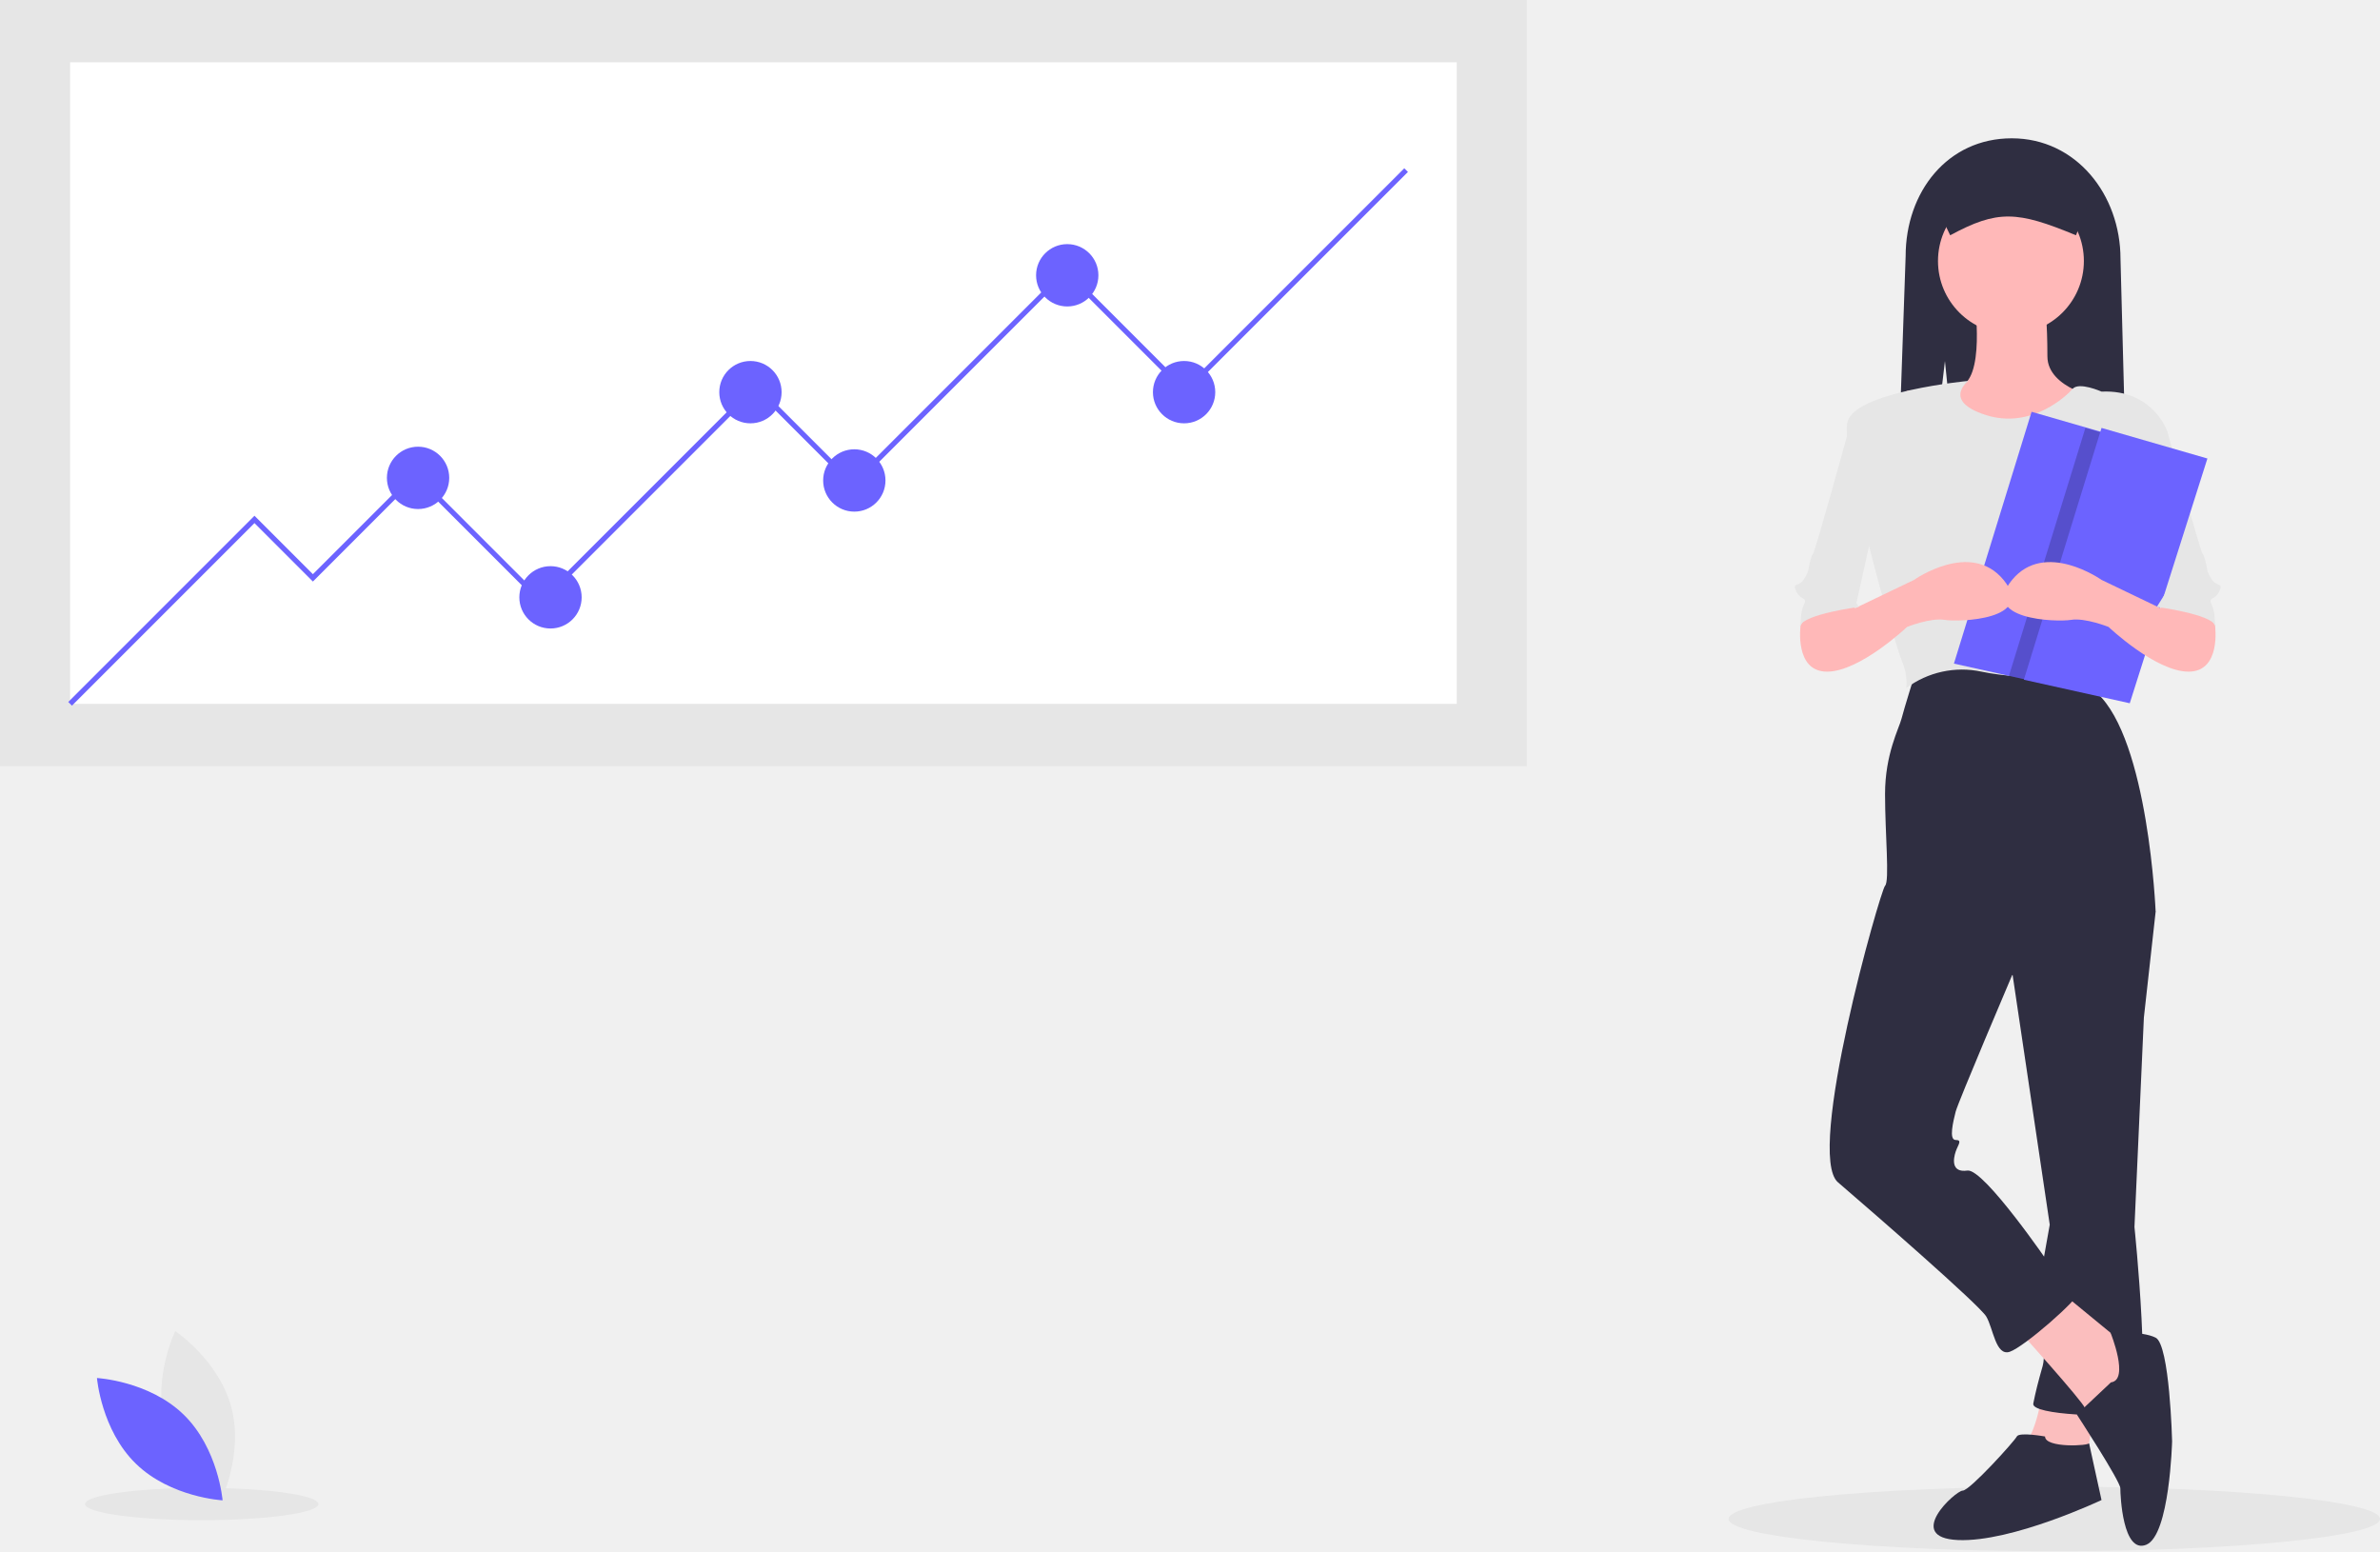
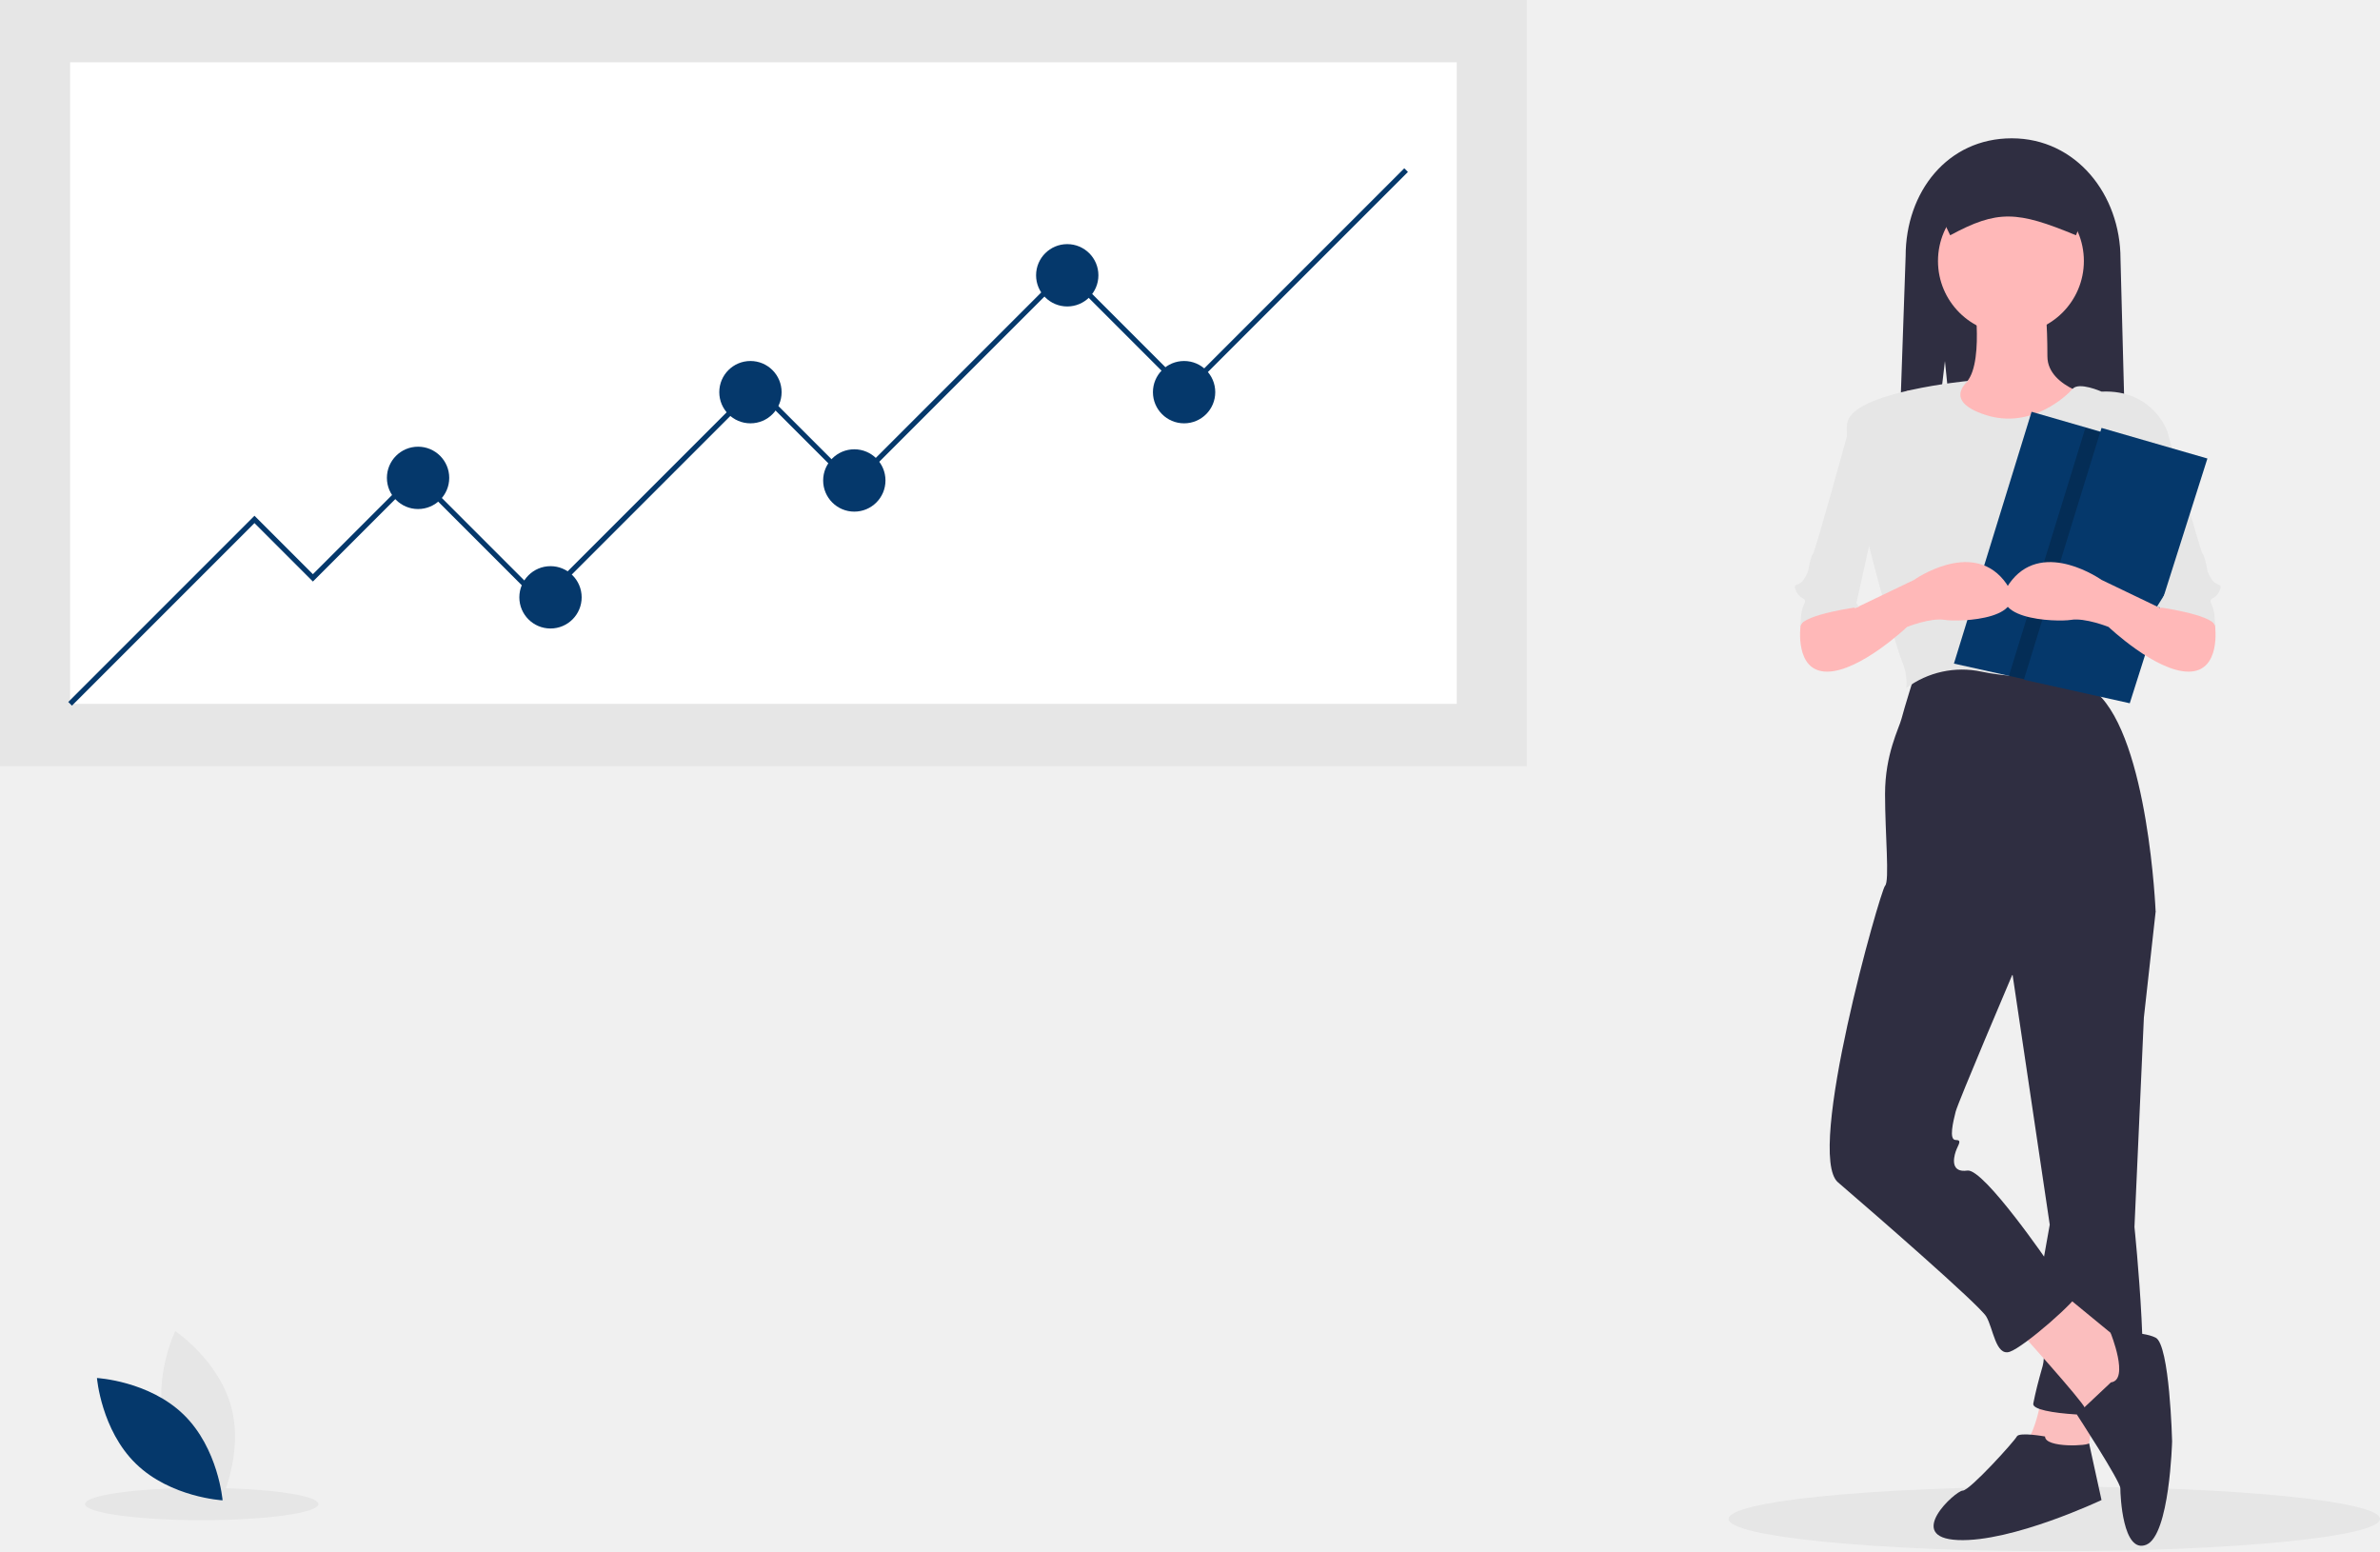
<svg xmlns="http://www.w3.org/2000/svg" id="ad1dbded-e6d6-4106-9f5c-9042f8f56d9b" data-name="Layer 1" width="884.706" height="576.533" viewBox="0 0 884.706 576.533">
  <ellipse cx="763.628" cy="564.533" rx="121.077" ry="12" fill="#e6e6e6" />
  <ellipse cx="74.99" cy="559" rx="43.363" ry="6" fill="#e6e6e6" />
  <rect width="567.571" height="284.751" fill="#e6e6e6" />
  <rect x="26.062" y="23.166" width="515.448" height="238.419" fill="#fff" />
-   <polygon points="26.744 262.267 25.379 260.902 94.595 191.687 116.314 213.405 154.441 175.277 201.256 222.092 280.89 142.458 317.087 178.656 396.238 99.504 440.64 143.906 522.004 62.542 523.369 63.907 440.64 146.636 396.238 102.234 317.087 181.385 280.89 145.188 201.256 224.822 154.441 178.007 116.314 216.135 94.595 194.416 26.744 262.267" fill="#6c63ff" />
-   <circle cx="396.721" cy="102.317" r="11.583" fill="#6c63ff" />
-   <circle cx="155.406" cy="177.607" r="11.583" fill="#6c63ff" />
-   <circle cx="317.57" cy="178.573" r="11.583" fill="#6c63ff" />
-   <circle cx="204.635" cy="222.009" r="11.583" fill="#6c63ff" />
-   <circle cx="278.959" cy="145.754" r="11.583" fill="#6c63ff" />
-   <circle cx="440.157" cy="145.754" r="11.583" fill="#6c63ff" />
+   <polygon points="26.744 262.267 25.379 260.902 94.595 191.687 116.314 213.405 154.441 175.277 201.256 222.092 280.89 142.458 317.087 178.656 396.238 99.504 440.64 143.906 522.004 62.542 523.369 63.907 440.64 146.636 396.238 102.234 317.087 181.385 280.89 145.188 201.256 224.822 154.441 178.007 116.314 216.135 94.595 194.416 26.744 262.267" fill="#05386b" />
+   <circle cx="396.721" cy="102.317" r="11.583" fill="#05386b" />
+   <circle cx="155.406" cy="177.607" r="11.583" fill="#05386b" />
+   <circle cx="317.57" cy="178.573" r="11.583" fill="#05386b" />
+   <circle cx="204.635" cy="222.009" r="11.583" fill="#05386b" />
+   <circle cx="278.959" cy="145.754" r="11.583" fill="#05386b" />
+   <circle cx="440.157" cy="145.754" r="11.583" fill="#05386b" />
  <path d="M219.014,691.241c4.7,17.374,20.798,28.134,20.798,28.134s8.478-17.409,3.778-34.782-20.798-28.134-20.798-28.134S214.314,673.867,219.014,691.241Z" transform="translate(-157.6471 -161.7335)" fill="#e6e6e6" />
-   <path d="M225.92,687.507c12.897,12.554,14.472,31.854,14.472,31.854s-19.335-1.056-32.231-13.61-14.472-31.854-14.472-31.854S213.023,674.952,225.92,687.507Z" transform="translate(-157.6471 -161.7335)" fill="#6c63ff" />
+   <path d="M225.92,687.507c12.897,12.554,14.472,31.854,14.472,31.854s-19.335-1.056-32.231-13.61-14.472-31.854-14.472-31.854S213.023,674.952,225.92,687.507Z" transform="translate(-157.6471 -161.7335)" fill="#05386b" />
  <path d="M880.632,295.93l7.387,73.052h60.794l-2.922-111.039c0-23.9-16.522-44.805-40.422-44.805s-39.448,19.931-39.448,43.831l-3.896,112.013h9.912Z" transform="translate(-157.6471 -161.7335)" fill="#2f2e41" />
  <path d="M916.969,679.013s-2.624,16.619-6.997,19.243,22.741,8.747,22.741,8.747l4.373-26.24Z" transform="translate(-157.6471 -161.7335)" fill="#fbbebe" />
  <path d="M949.331,489.211l9.621,11.371-4.373,39.36-3.499,77.845s6.997,67.349,0,69.098-38.485.875-37.611-3.499,1.749-7.872,3.499-13.995-1.749-27.989-1.749-27.989l4.373-24.491-15.744-105.834Z" transform="translate(-157.6471 -161.7335)" fill="#2f2e41" />
  <path d="M917.843,695.632s-9.621-1.749-10.496,0S889.854,715.749,887.23,715.749s-21.867,17.493-1.749,18.368,53.355-14.869,53.355-14.869-4.891-22.257-4.632-21.187S917.843,700.005,917.843,695.632Z" transform="translate(-157.6471 -161.7335)" fill="#2f2e41" />
  <path d="M907.347,655.397s24.491,27.115,25.365,29.739,13.995,0,13.995,0l5.248-17.493-4.373-6.123-24.491-20.117Z" transform="translate(-157.6471 -161.7335)" fill="#fbbebe" />
  <path d="M942.334,675.515,929.651,687.452s16.181,24.798,16.181,27.422.875,24.491,9.621,20.992,9.621-38.485,9.621-38.485-.875-35.861-6.123-38.485-16.75-1.795-16.75-1.795S949.331,674.64,942.334,675.515Z" transform="translate(-157.6471 -161.7335)" fill="#2f2e41" />
  <path d="M869.737,411.366s-4.373,13.995-5.248,17.493-6.123,13.12-6.123,27.989,1.749,32.363,0,34.112-29.739,99.712-17.493,110.208,52.48,45.483,55.104,49.856,3.499,14.869,8.747,13.12,25.365-19.243,26.24-22.741-11.371-9.621-11.371-9.621-24.491-35.861-30.613-34.987-5.248-4.373-4.373-6.997,2.624-4.373,0-4.373-.875-6.997,0-10.496S905.598,524.198,905.598,524.198l53.355-23.616s-2.624-63.85-21.867-81.344l-4.373-10.496S883.731,405.243,869.737,411.366Z" transform="translate(-157.6471 -161.7335)" fill="#2f2e41" />
  <path d="M891.603,273.169s4.373,30.613-6.123,32.363-19.243.875-19.243,1.749S892.478,335.27,892.478,335.27l24.491-1.749L938.835,309.905s-20.117-3.499-20.117-15.744-.875-20.992-.875-20.992Z" transform="translate(-157.6471 -161.7335)" fill="#ffb8b8" />
  <circle cx="747.514" cy="97.004" r="27.115" fill="#ffb8b8" />
  <path d="M889.336,303.305s-42.341,3.976-44.965,15.347,17.493,82.218,20.117,88.341,1.749,10.496,1.749,10.496a34.607,34.607,0,0,1,27.989-6.123c16.619,3.499,40.235,1.749,40.235,1.749s7.872-32.363,9.621-35.861,8.747-22.741,8.747-27.989,10.496-27.115,10.496-27.115-5.248-15.744-24.491-14.869c0,0-8.393-3.757-10.757-1.004s-15.483,14.998-32.102,9.75S889.336,303.305,889.336,303.305Z" transform="translate(-157.6471 -161.7335)" fill="#e6e6e6" />
  <path d="M946.707,317.777l16.619,4.373s12.245,44.608,13.12,45.483,1.749,6.123,1.749,6.123,0,.875,1.749,3.499,4.373.875,2.624,4.373-4.373,1.749-2.624,5.248.875,13.12.875,13.12-4.373-16.619-20.117-12.245l-10.496-47.232Z" transform="translate(-157.6471 -161.7335)" fill="#e6e6e6" />
-   <polygon points="794.553 164.416 794.493 164.616 765.683 255.376 746.773 251.176 726.323 246.637 755.193 153.046 794.553 164.416" fill="#6c63ff" />
+   <polygon points="794.553 164.416 794.493 164.616 765.683 255.376 746.773 251.176 726.323 246.637 755.193 153.046 794.553 164.416" fill="#05386b" />
  <path d="M861.293,317.777l-16.619,4.373s-12.245,44.608-13.12,45.483-1.749,6.123-1.749,6.123,0,.875-1.749,3.499-4.373.875-2.624,4.373,4.373,1.749,2.624,5.248-.875,13.12-.875,13.12,4.373-16.619,20.117-12.245l10.496-47.232Z" transform="translate(-157.6471 -161.7335)" fill="#e6e6e6" />
  <path d="M832.429,385.126l-5.464,9.132s-2.408,17.108,9.838,17.108,29.739-16.619,29.739-16.619,8.747-3.499,13.995-2.624,34.112,0,21.867-14.869-33.237,0-33.237,0l-21.867,10.496-11.371-6.123Z" transform="translate(-157.6471 -161.7335)" fill="#ffb8b8" />
  <path d="M839.864,373.318l8.747,13.995s-20.117,2.624-21.867,6.997,7.872-22.741,7.872-22.741Z" transform="translate(-157.6471 -161.7335)" fill="#e6e6e6" />
  <path d="M882.58,249.177c17.614-9.496,24.85-9.094,46.753,0l5.844-14.238a10.124,10.124,0,0,0-10.112-10.112H885.874A10.124,10.124,0,0,0,875.762,234.938Z" transform="translate(-157.6471 -161.7335)" fill="#2f2e41" />
  <polygon points="794.493 164.616 765.683 255.376 746.773 251.176 775.193 159.046 794.493 164.616" opacity="0.2" />
-   <polygon points="781.188 159.044 752.324 252.633 791.684 261.379 820.548 170.414 781.188 159.044" fill="#6c63ff" />
+   <polygon points="781.188 159.044 752.324 252.633 791.684 261.379 820.548 170.414 781.188 159.044" fill="#05386b" />
  <path d="M975.571,385.126l5.464,9.132s2.408,17.108-9.838,17.108-29.739-16.619-29.739-16.619-8.747-3.499-13.995-2.624-34.112,0-21.867-14.869,33.237,0,33.237,0l21.867,10.496,11.371-6.123Z" transform="translate(-157.6471 -161.7335)" fill="#ffb8b8" />
  <path d="M968.136,373.318l-8.747,13.995s20.117,2.624,21.867,6.997-7.872-22.741-7.872-22.741Z" transform="translate(-157.6471 -161.7335)" fill="#e6e6e6" />
</svg>
